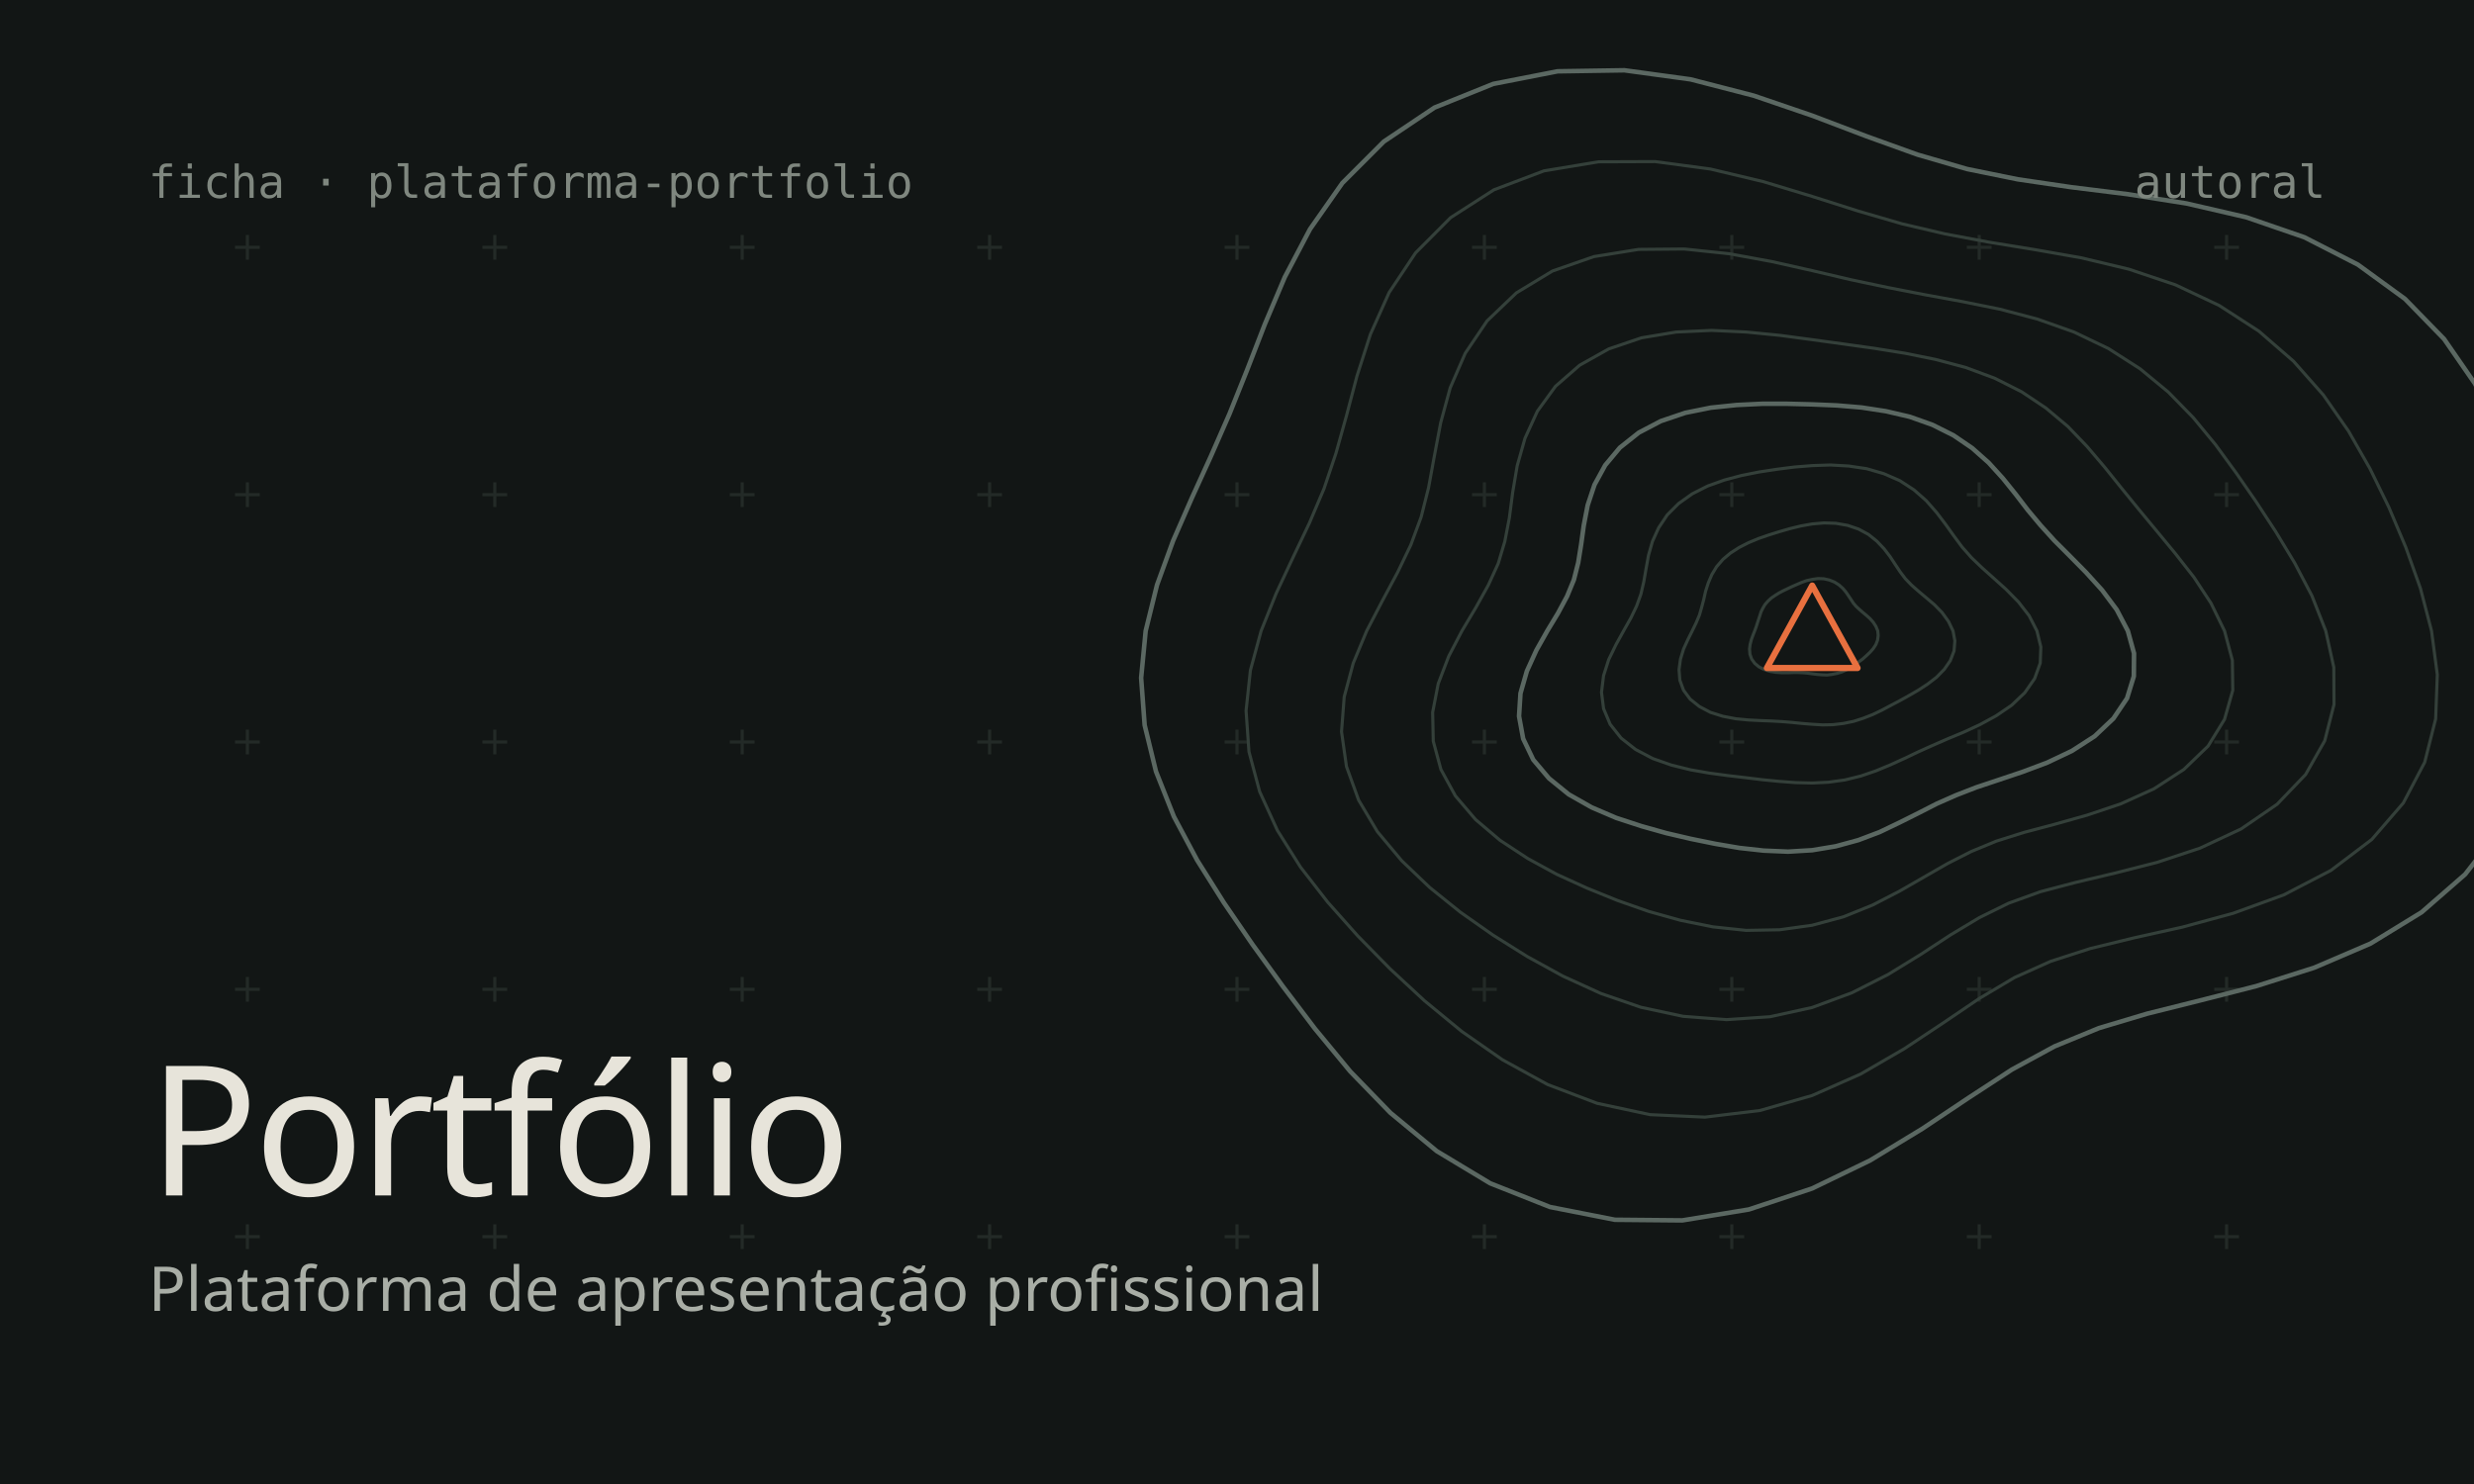
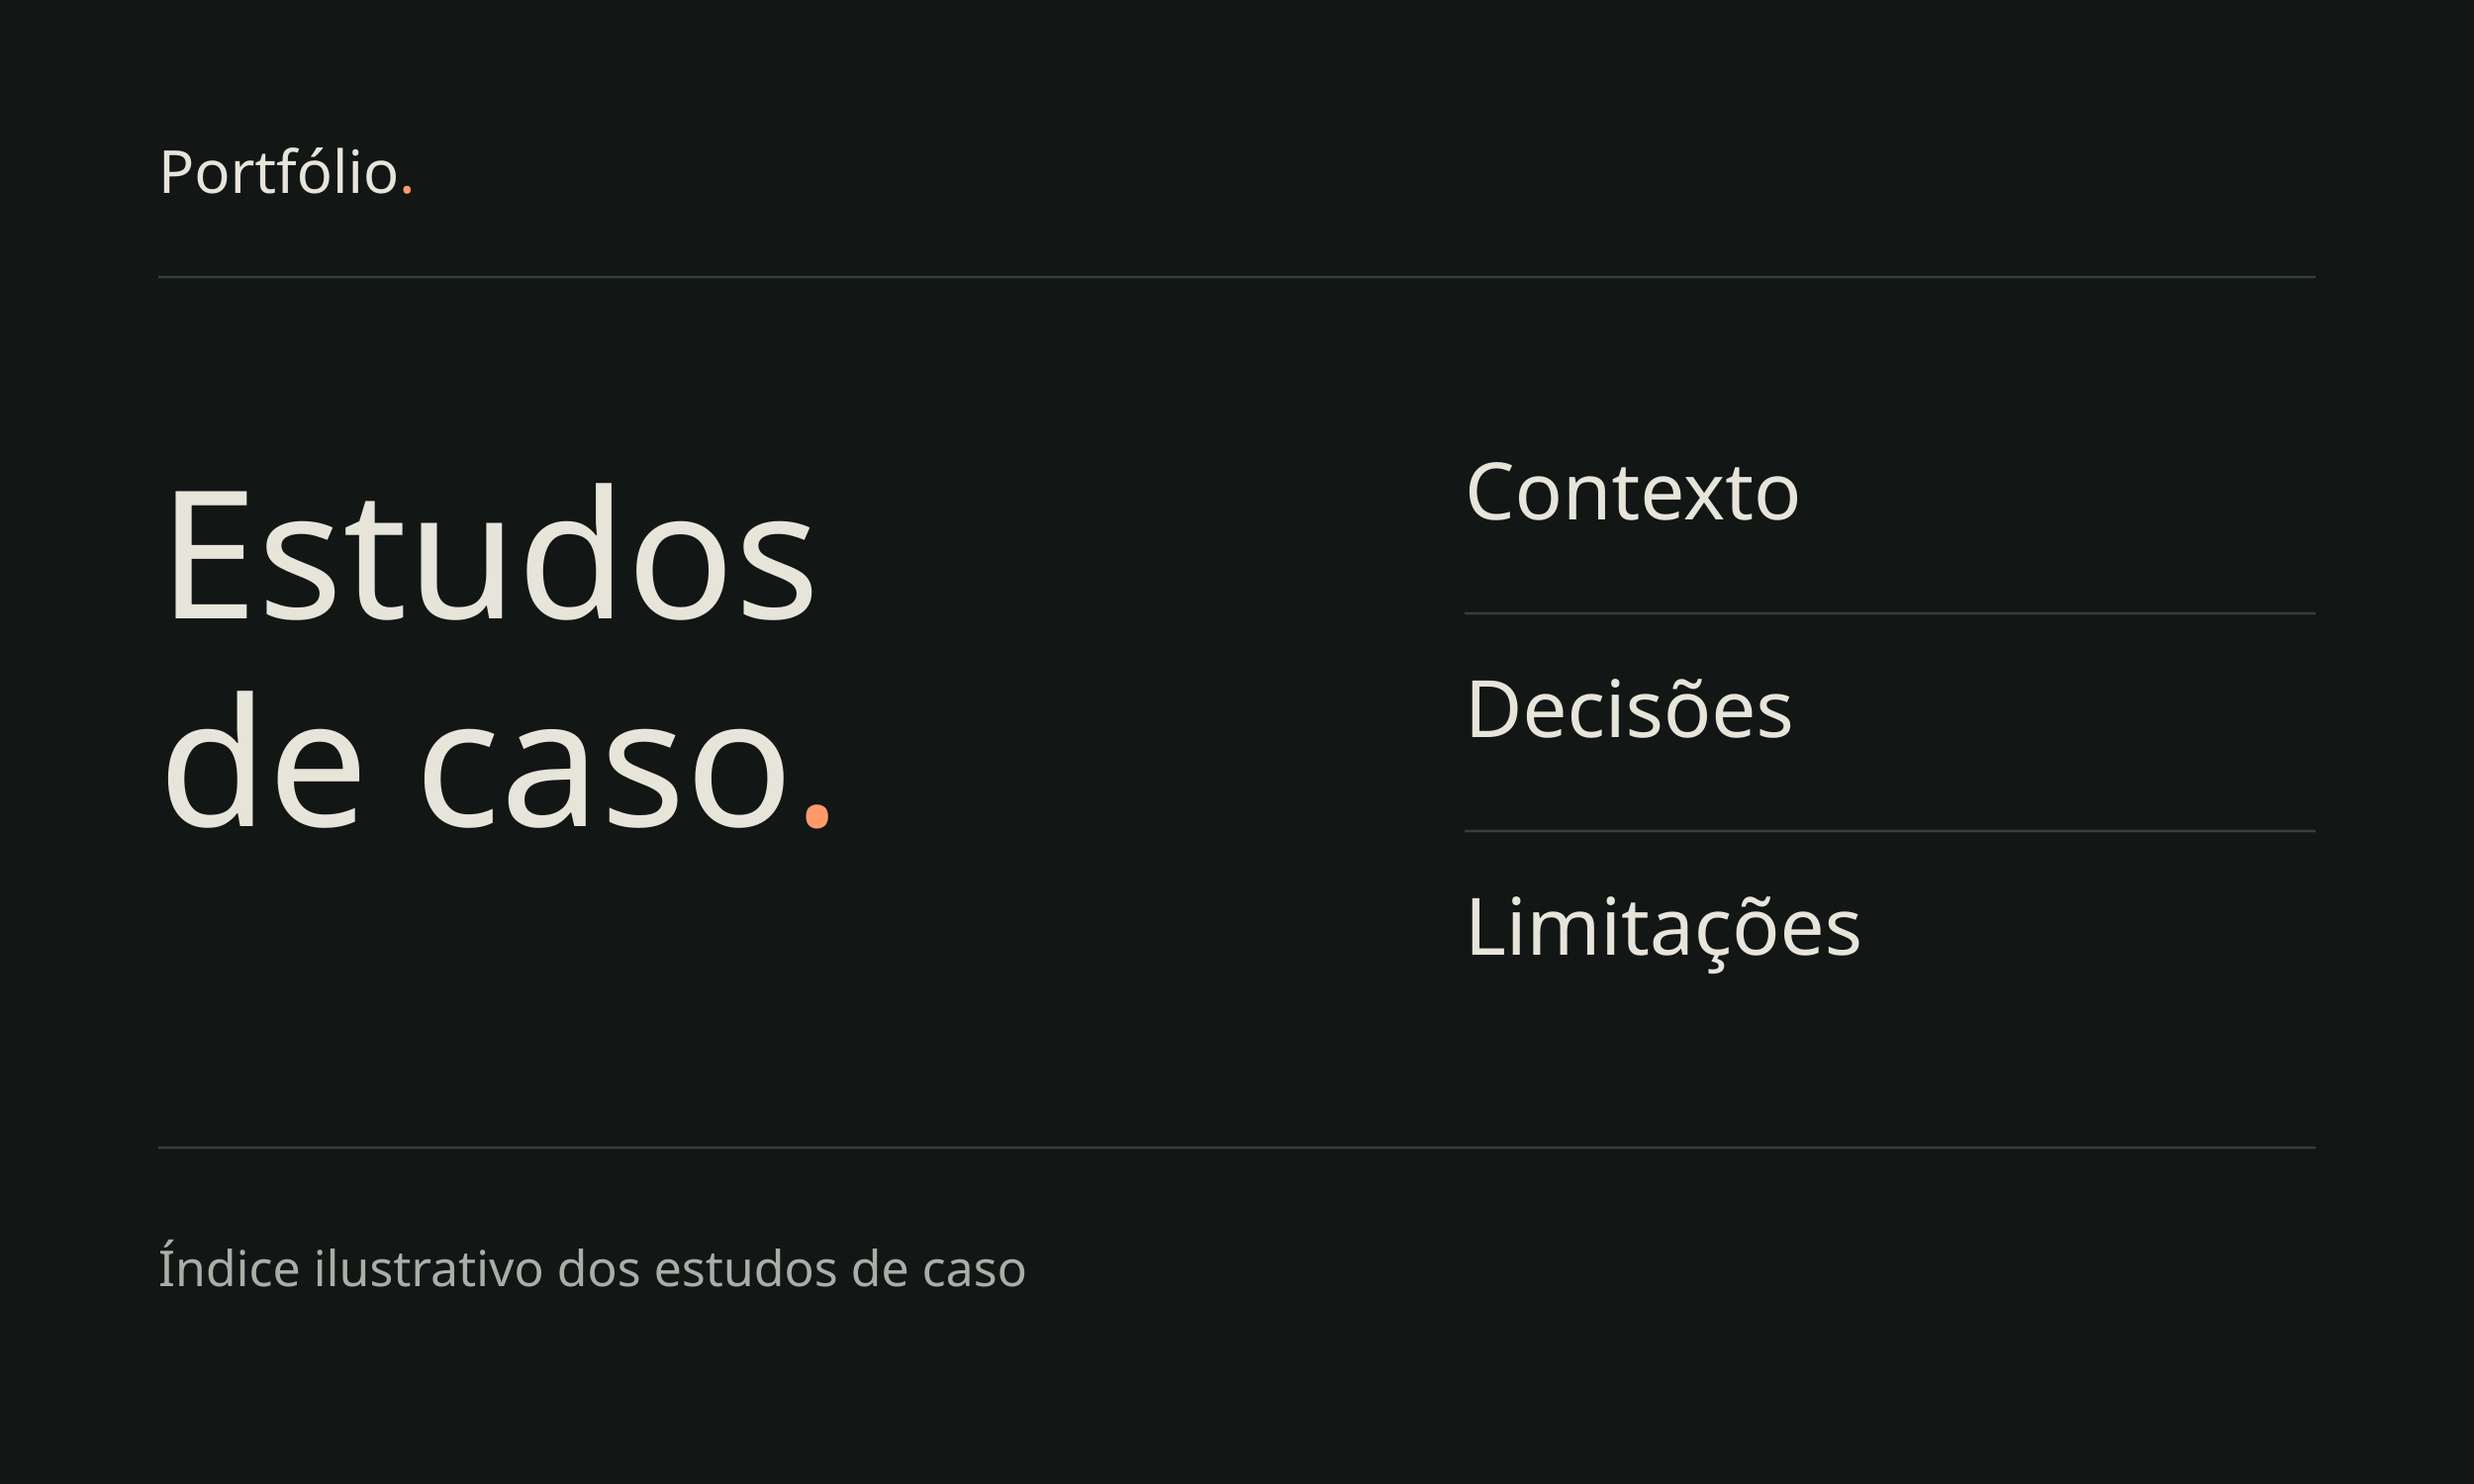
- <svg xmlns="http://www.w3.org/2000/svg" viewBox="0 0 1200 720" role="img" aria-labelledby="t-plataforma-portfolio d-plataforma-portfolio">
-   <rect width="1200" height="720" fill="#121615" />
-   <path d="M114 120h12M120 114v12M114 240h12M120 234v12M114 360h12M120 354v12M114 480h12M120 474v12M114 600h12M120 594v12M234 120h12M240 114v12M234 240h12M240 234v12M234 360h12M240 354v12M234 480h12M240 474v12M234 600h12M240 594v12M354 120h12M360 114v12M354 240h12M360 234v12M354 360h12M360 354v12M354 480h12M360 474v12M354 600h12M360 594v12M474 120h12M480 114v12M474 240h12M480 234v12M474 360h12M480 354v12M474 480h12M480 474v12M474 600h12M480 594v12M594 120h12M600 114v12M594 240h12M600 234v12M594 360h12M600 354v12M594 480h12M600 474v12M594 600h12M600 594v12M714 120h12M720 114v12M714 240h12M720 234v12M714 360h12M720 354v12M714 480h12M720 474v12M714 600h12M720 594v12M834 120h12M840 114v12M834 240h12M840 234v12M834 360h12M840 354v12M834 480h12M840 474v12M834 600h12M840 594v12M954 120h12M960 114v12M954 240h12M960 234v12M954 360h12M960 354v12M954 480h12M960 474v12M954 600h12M960 594v12M1074 120h12M1080 114v12M1074 240h12M1080 234v12M1074 360h12M1080 354v12M1074 480h12M1080 474v12M1074 600h12M1080 594v12" stroke="#232a27" stroke-width="1.5" />
-   <path d="M910.8 306.1L911.0 308.3L910.7 310.6L909.9 312.7L908.6 314.7L907.0 316.5L905.2 318.2L903.4 319.8L901.5 321.2L899.6 322.6L897.6 323.8L895.6 325.0L893.4 326.0L891.1 326.7L888.6 327.2L886.2 327.5L883.7 327.4L881.3 327.2L879.0 326.9L876.8 326.6L874.5 326.4L872.3 326.3L869.8 326.3L867.2 326.4L864.4 326.4L861.4 326.2L858.4 325.7L855.6 324.8L853.1 323.5L851.1 321.8L849.6 319.7L848.8 317.4L848.6 314.9L848.9 312.6L849.5 310.3L850.3 308.1L851.1 306.1L851.8 304.2L852.4 302.3L853.0 300.5L853.6 298.7L854.2 296.8L855.1 295.0L856.1 293.3L857.5 291.7L859.1 290.2L861.0 288.9L862.9 287.7L865.0 286.6L867.1 285.6L869.2 284.6L871.5 283.6L873.8 282.6L876.3 281.7L879.0 281.1L881.8 280.7L884.6 280.8L887.3 281.4L889.8 282.4L892.0 283.8L893.9 285.5L895.4 287.3L896.7 289.2L897.9 291.0L899.0 292.7L900.3 294.2L901.8 295.6L903.4 297.0L905.2 298.5L907.0 300.1L908.6 301.9L909.9 303.9ZM947.3 306.1L948.2 310.9L947.8 315.8L946.0 320.5L943.1 324.7L939.3 328.6L935.0 331.9L930.4 334.9L925.9 337.5L921.4 340.0L917.0 342.3L912.7 344.6L908.3 346.7L903.7 348.5L899.0 350.0L894.1 351.0L889.0 351.6L884.0 351.7L879.0 351.4L874.1 351.0L869.2 350.5L864.3 350.1L859.1 349.8L853.7 349.6L847.9 349.3L841.8 348.7L835.6 347.5L829.6 345.6L824.3 342.8L819.8 339.2L816.6 334.9L814.8 330.0L814.4 324.9L815.1 319.8L816.6 314.9L818.7 310.3L820.8 306.1L822.7 302.2L824.3 298.4L825.4 294.6L826.4 290.8L827.3 286.8L828.6 282.8L830.3 278.8L832.6 275.0L835.7 271.4L839.4 268.3L843.6 265.6L848.1 263.3L852.9 261.3L857.8 259.6L862.9 258.0L868.1 256.5L873.4 255.2L879.0 254.2L884.7 253.7L890.5 253.9L896.2 254.9L901.5 256.7L906.3 259.3L910.4 262.6L913.9 266.3L916.8 270.1L919.3 273.9L921.7 277.5L924.2 280.8L927.2 283.9L930.6 286.9L934.3 290.0L938.3 293.4L942.0 297.2L945.1 301.5ZM988.0 306.1L989.9 313.9L989.6 321.7L986.9 329.2L982.1 336.1L975.7 342.2L968.2 347.3L960.3 351.6L952.3 355.3L944.6 358.5L937.3 361.7L930.4 364.8L923.7 368.0L916.9 371.1L909.9 374.0L902.6 376.5L894.9 378.4L887.0 379.5L879.0 379.9L871.0 379.7L862.9 379.1L854.8 378.3L846.6 377.3L838.1 376.3L829.2 375.1L820.0 373.5L810.7 371.2L801.6 368.0L793.3 363.6L786.3 358.1L781.0 351.4L777.8 343.8L776.8 335.9L777.8 327.8L780.3 320.0L783.8 312.8L787.5 306.1L791.0 299.9L793.8 294.1L795.9 288.3L797.3 282.3L798.4 276.0L799.6 269.4L801.5 262.7L804.5 256.1L808.7 249.8L814.2 244.3L820.8 239.6L828.3 235.8L836.4 232.9L844.7 230.7L853.2 229.0L861.7 227.7L870.3 226.6L879.0 225.9L887.8 225.6L896.7 226.1L905.4 227.4L913.7 229.8L921.5 233.2L928.4 237.7L934.3 242.9L939.3 248.6L943.7 254.4L947.7 260.0L951.7 265.4L956.2 270.5L961.3 275.4L967.0 280.5L973.0 285.9L979.0 292.0L984.2 298.7ZM1079.0 306.1L1082.8 320.4L1083.0 334.9L1079.0 349.0L1071.0 362.0L1059.3 373.3L1044.8 382.7L1028.7 390.0L1012.3 395.5L996.3 400.0L981.6 403.9L968.3 408.1L956.2 413.1L944.8 418.9L933.3 425.5L921.3 432.4L908.3 439.1L894.2 444.8L879.0 448.9L863.2 451.1L847.0 451.4L830.9 449.7L815.1 446.5L799.7 442.2L784.6 436.9L769.8 430.9L755.1 424.2L741.0 416.5L727.6 407.7L715.7 397.6L705.9 386.1L698.9 373.3L695.2 359.6L694.9 345.6L697.6 331.7L702.7 318.4L709.1 306.1L715.9 294.7L721.9 283.9L726.7 273.4L729.9 262.7L732.1 251.3L733.7 239.0L735.9 226.0L739.7 212.6L745.7 199.5L754.5 187.4L766.2 177.2L780.3 169.3L796.2 163.9L813.0 161.1L830.2 160.3L847.1 161.1L863.3 162.7L879.0 164.8L894.2 166.9L909.2 169.0L924.1 171.4L938.9 174.4L953.5 178.3L967.5 183.5L980.6 190.1L992.4 198.0L1003.0 206.9L1012.3 216.6L1020.8 226.6L1029.0 236.8L1037.3 247.0L1046.0 257.5L1055.0 268.4L1064.1 280.0L1072.4 292.6ZM1128.1 306.1L1132.0 323.8L1132.1 341.8L1127.6 359.4L1118.3 375.8L1104.5 390.2L1087.0 402.2L1067.1 411.5L1046.3 418.4L1025.9 423.6L1006.9 428.1L989.8 432.6L974.3 438.2L960.1 445.2L946.1 453.6L931.6 463.1L915.8 472.8L898.2 481.7L879.0 488.8L858.5 493.3L837.4 494.7L816.4 493.1L795.9 488.7L776.5 482.0L758.1 473.6L740.8 464.1L724.2 453.7L708.4 442.6L693.5 430.6L679.9 417.6L668.1 403.5L659.0 388.2L653.1 371.9L650.7 355.0L652.0 338.1L656.4 321.7L662.9 306.1L670.5 291.5L677.9 277.7L684.3 264.4L689.3 250.9L692.9 236.7L695.7 221.4L698.8 205.1L703.4 188.2L710.7 171.4L721.3 155.7L735.5 142.1L753.0 131.5L773.1 124.5L794.8 121.0L816.9 120.8L838.7 123.1L859.4 126.9L879.0 131.3L897.7 135.7L915.7 139.5L933.7 143.0L951.7 146.3L970.0 150.0L988.2 154.8L1006.0 161.1L1022.7 169.1L1038.0 178.9L1051.7 190.2L1063.8 202.6L1074.6 215.7L1084.6 229.4L1094.3 243.4L1103.8 257.9L1113.0 273.1L1121.4 289.1ZM1179.4 306.1L1182.2 327.3L1181.4 348.8L1176.1 369.8L1165.7 389.6L1150.4 407.3L1130.6 422.3L1107.7 434.2L1083.2 443.1L1058.6 449.8L1035.2 455.0L1013.9 460.2L994.7 466.4L977.1 474.3L960.1 484.4L942.7 496.2L923.7 508.8L902.5 521.1L879.0 531.5L853.6 538.8L827.0 542.0L800.4 540.8L774.7 535.3L750.7 526.2L728.8 514.2L709.0 500.4L690.9 485.5L674.2 470.0L658.6 454.1L644.0 437.7L630.8 420.7L619.6 402.9L611.0 384.1L605.8 364.7L604.4 344.8L606.5 325.2L611.7 306.1L619.0 287.9L627.1 270.6L635.1 253.8L642.2 237.1L648.0 219.9L653.1 201.7L658.2 182.4L664.7 162.2L673.8 141.9L686.6 122.7L703.6 105.6L724.6 92.1L748.9 82.9L775.4 78.5L802.8 78.4L829.6 82.0L855.2 88.1L879.0 95.3L901.3 102.4L922.6 108.6L943.5 113.5L964.8 117.5L986.9 121.1L1009.6 125.1L1032.6 130.6L1055.2 138.2L1076.4 148.2L1095.7 160.7L1112.5 175.3L1126.9 191.6L1139.1 209.1L1149.5 227.3L1158.7 246.1L1166.9 265.5L1174.0 285.4Z" fill="none" stroke="#34403a" stroke-width="1.5" stroke-linejoin="round" />
-   <path d="M1032.1 306.1L1035.1 317.0L1035.0 328.1L1031.7 338.8L1025.1 348.6L1016.0 357.2L1005.0 364.3L993.0 370.0L981.0 374.5L969.4 378.4L958.6 382.0L948.8 385.8L939.5 389.9L930.5 394.5L921.3 399.1L911.7 403.7L901.4 407.6L890.4 410.6L879.0 412.5L867.3 413.2L855.5 412.7L843.7 411.4L832.0 409.4L820.2 407.0L808.2 404.2L796.1 400.8L783.9 396.8L772.0 391.7L760.9 385.4L751.3 377.6L743.7 368.6L738.8 358.4L736.8 347.5L737.5 336.4L740.6 325.6L745.2 315.5L750.5 306.1L755.7 297.5L760.1 289.3L763.4 281.3L765.5 273.0L766.9 264.3L768.2 254.9L770.1 245.1L773.4 235.2L778.6 225.7L785.7 217.2L794.9 209.9L805.6 204.3L817.4 200.3L829.8 197.8L842.3 196.5L854.7 195.9L867.0 195.9L879.0 196.2L891.0 196.7L902.9 197.7L914.7 199.5L926.3 202.2L937.3 206.1L947.5 211.2L956.6 217.4L964.6 224.5L971.5 232.1L977.7 239.8L983.6 247.5L989.8 254.9L996.5 262.3L1003.9 269.7L1011.7 277.6L1019.6 286.3L1026.7 295.8ZM1233.1 306.1L1233.2 330.9L1230.4 355.7L1223.6 380.0L1212.1 403.1L1195.7 424.2L1174.6 442.6L1149.8 457.8L1122.5 469.5L1094.5 478.4L1067.1 485.4L1041.5 491.8L1018.1 498.8L996.5 507.7L975.9 518.9L954.9 532.6L932.3 547.7L907.1 563.0L879.0 576.6L848.3 586.8L816.0 592.1L783.3 591.8L751.8 585.6L722.8 574.1L696.9 558.5L674.4 539.9L654.9 519.8L637.8 499.1L622.2 478.5L607.5 458.2L593.6 437.9L580.7 417.4L569.4 396.2L560.7 374.3L555.2 351.8L553.5 328.9L555.7 306.1L561.2 283.8L569.0 262.4L578.1 241.6L587.4 221.2L596.4 200.7L604.9 179.5L613.5 157.3L623.2 134.4L635.4 111.2L651.1 88.8L671.2 68.7L695.8 52.2L724.3 40.7L755.5 34.6L787.9 34.1L820.0 38.5L850.6 46.4L879.0 56.1L905.3 66.1L930.0 75.0L954.1 82.0L978.7 87.0L1004.5 90.8L1031.9 94.2L1060.5 98.7L1089.5 105.4L1117.7 115.1L1143.7 128.4L1166.5 145.0L1185.5 164.5L1200.5 186.2L1211.9 209.2L1220.4 232.9L1226.5 257.1L1230.7 281.5Z" fill="none" stroke="#5b6862" stroke-width="2.2" stroke-linejoin="round" />
-   <path d="M879.0 284.1 901.0 324.1H857.0Z" fill="none" stroke="#e8703f" stroke-width="3" stroke-linejoin="round" />
-   <text x="72" y="96" font-family="Martian Mono, ui-monospace, monospace" font-size="22" fill="#7f877f">ficha · plataforma-portfolio</text>
-   <text x="1128" y="96" text-anchor="end" font-family="Martian Mono, ui-monospace, monospace" font-size="22" fill="#7f877f">autoral</text>
-   <text x="72" y="580" font-family="Geologica, Segoe UI, system-ui, sans-serif" font-size="88" font-weight="300" letter-spacing="-2" fill="#e7e4da">Portfólio</text>
-   <text x="72" y="636" font-family="Geologica, Segoe UI, system-ui, sans-serif" font-size="30" font-weight="300" fill="#a9aea6">Plataforma de apresentação profissional</text>
+ <svg xmlns="http://www.w3.org/2000/svg" width="1000" height="600" viewBox="0 0 1000 600">
+   <rect width="1000" height="600" fill="#121615" />
+   <g stroke="#34403a" fill="none">
+     <path d="M64 112h872M64 464h872" />
+     <path d="M592 248h344M592 336h344" />
+   </g>
+   <g fill="#e7e4da" font-family="Segoe UI, sans-serif" font-size="24">
+     <text x="64" y="78">Portfólio<tspan fill="#ff9a6b">.</tspan>
+     </text>
+     <text x="64" y="250" font-size="72" font-weight="300">Estudos</text>
+     <text x="64" y="334" font-size="72" font-weight="300">de caso<tspan fill="#ff9a6b">.</tspan>
+     </text>
+     <text x="592" y="210" font-size="32">Contexto</text>
+     <text x="592" y="298" font-size="32">Decisões</text>
+     <text x="592" y="386" font-size="32">Limitações</text>
+   </g>
+   <text x="64" y="520" fill="#a9aea6" font-family="Segoe UI, sans-serif" font-size="20">Índice ilustrativo dos estudos de caso</text>
</svg>
